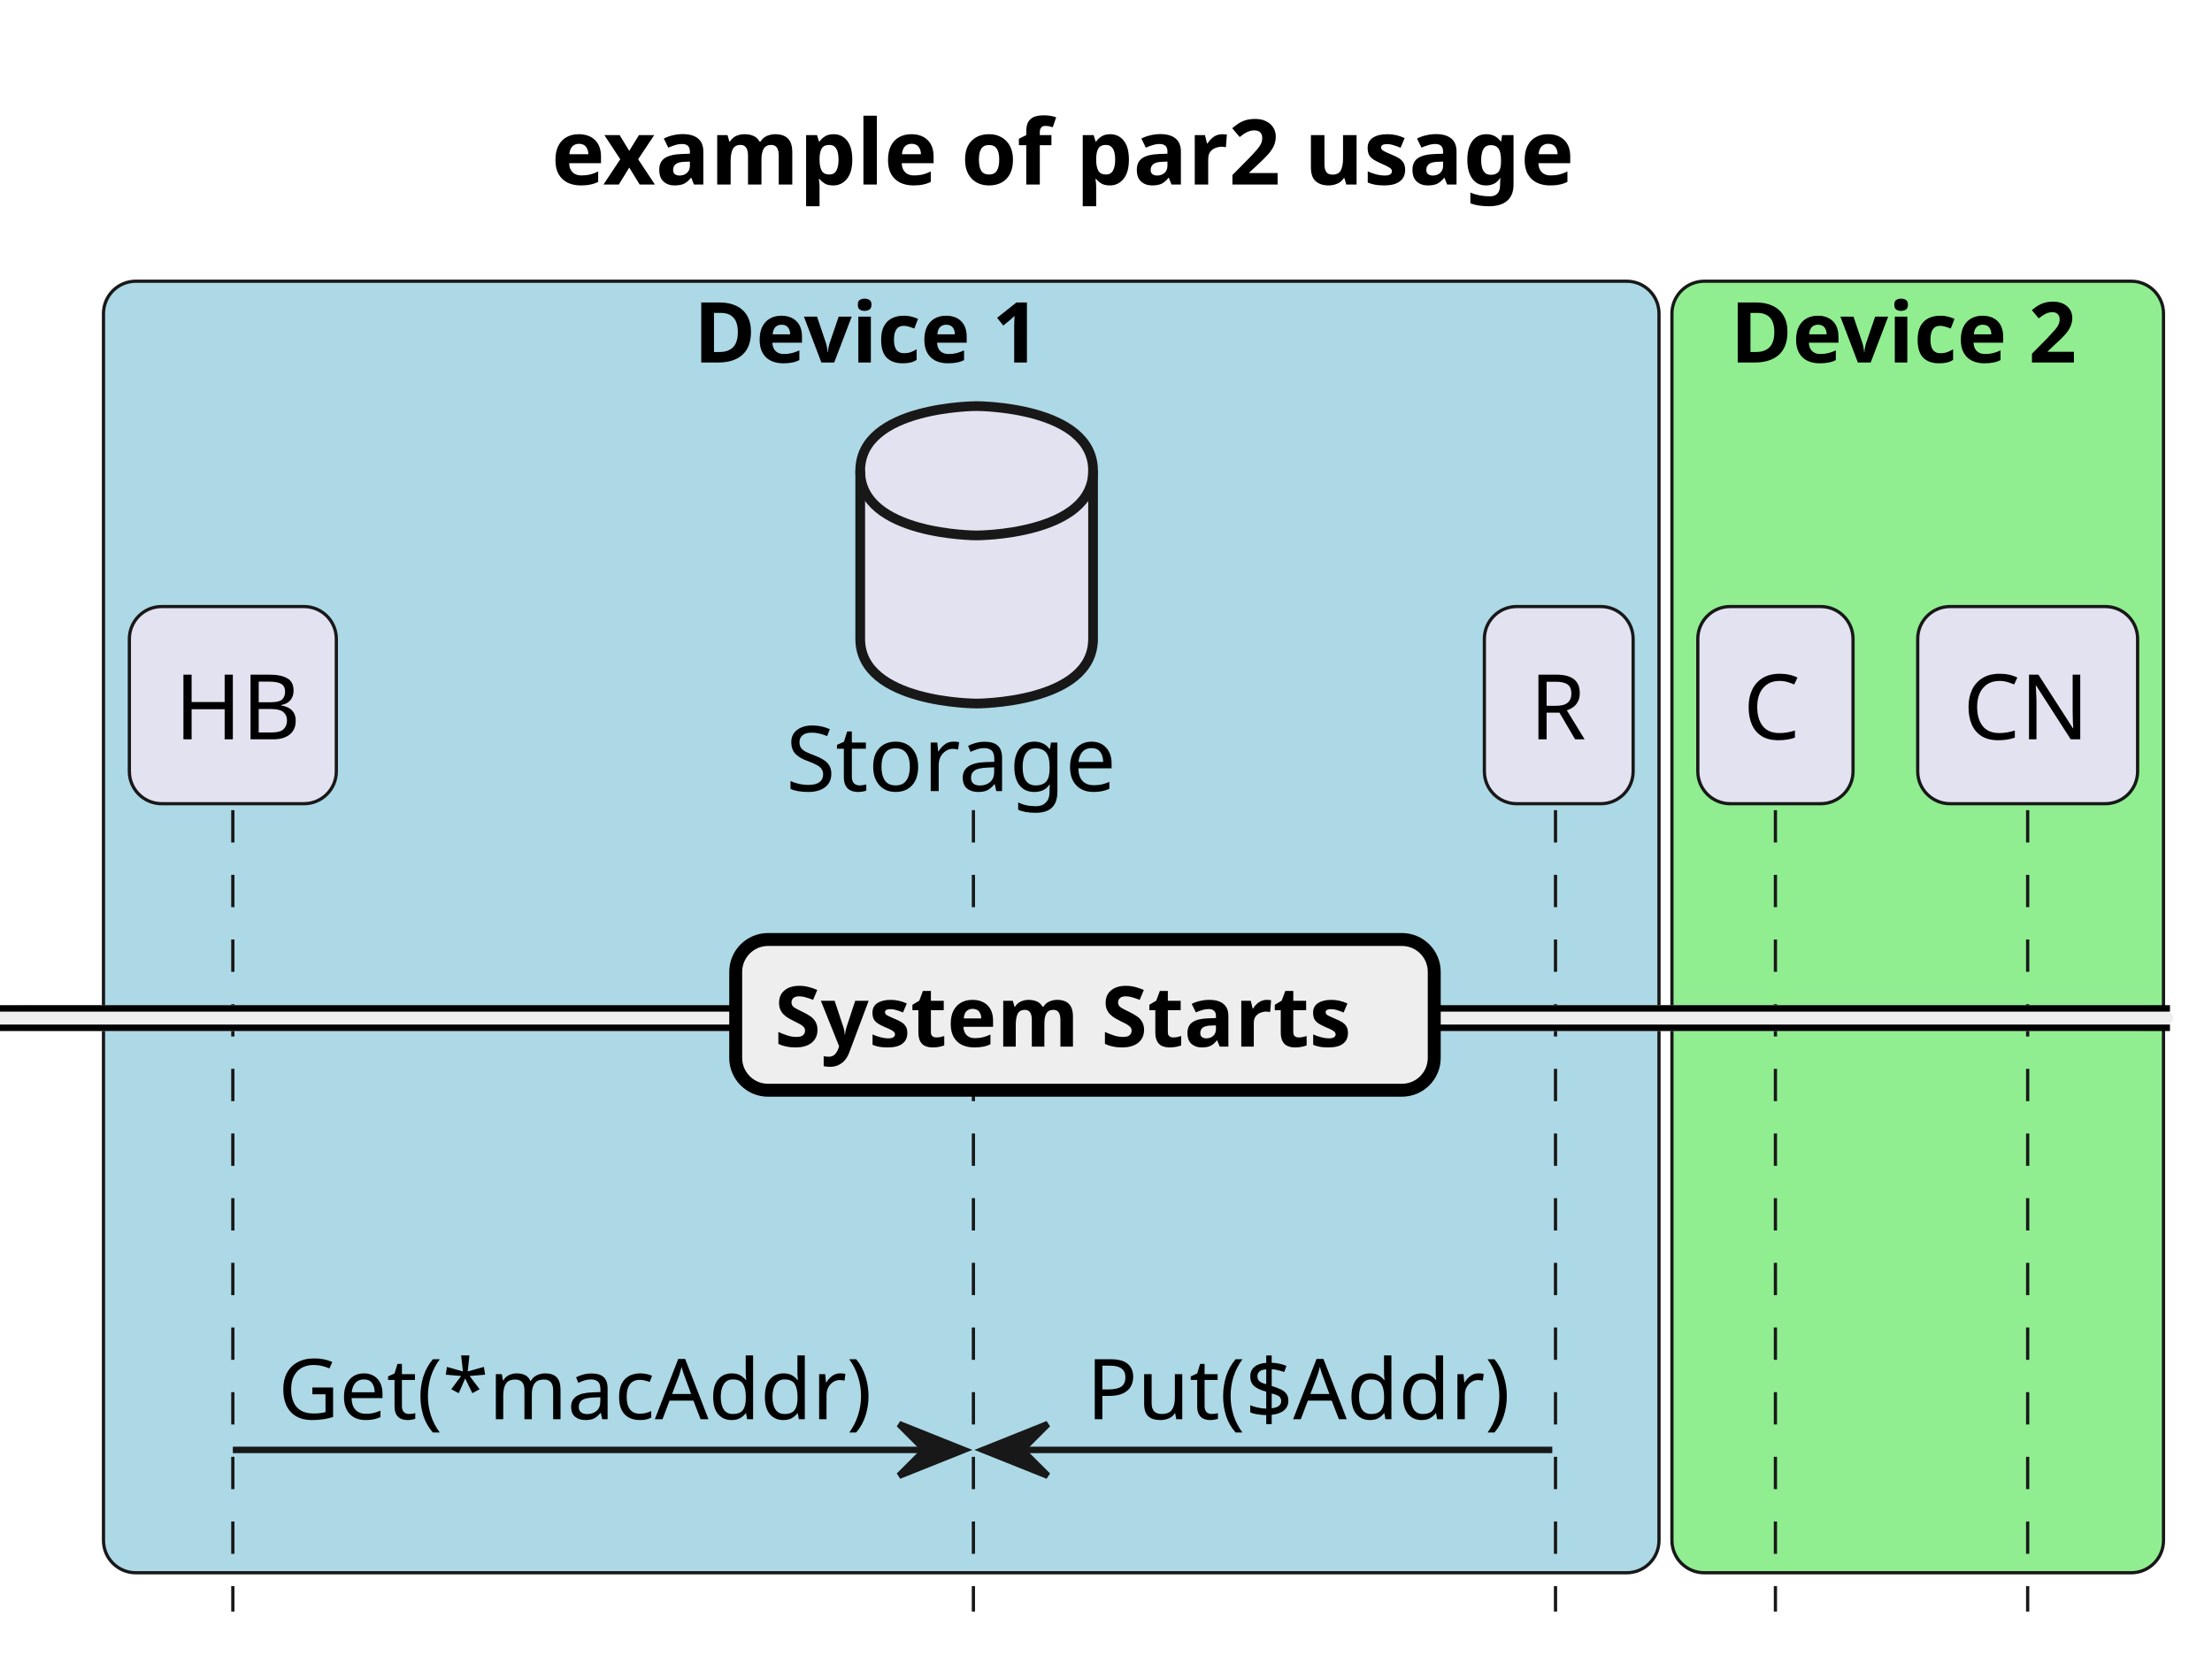
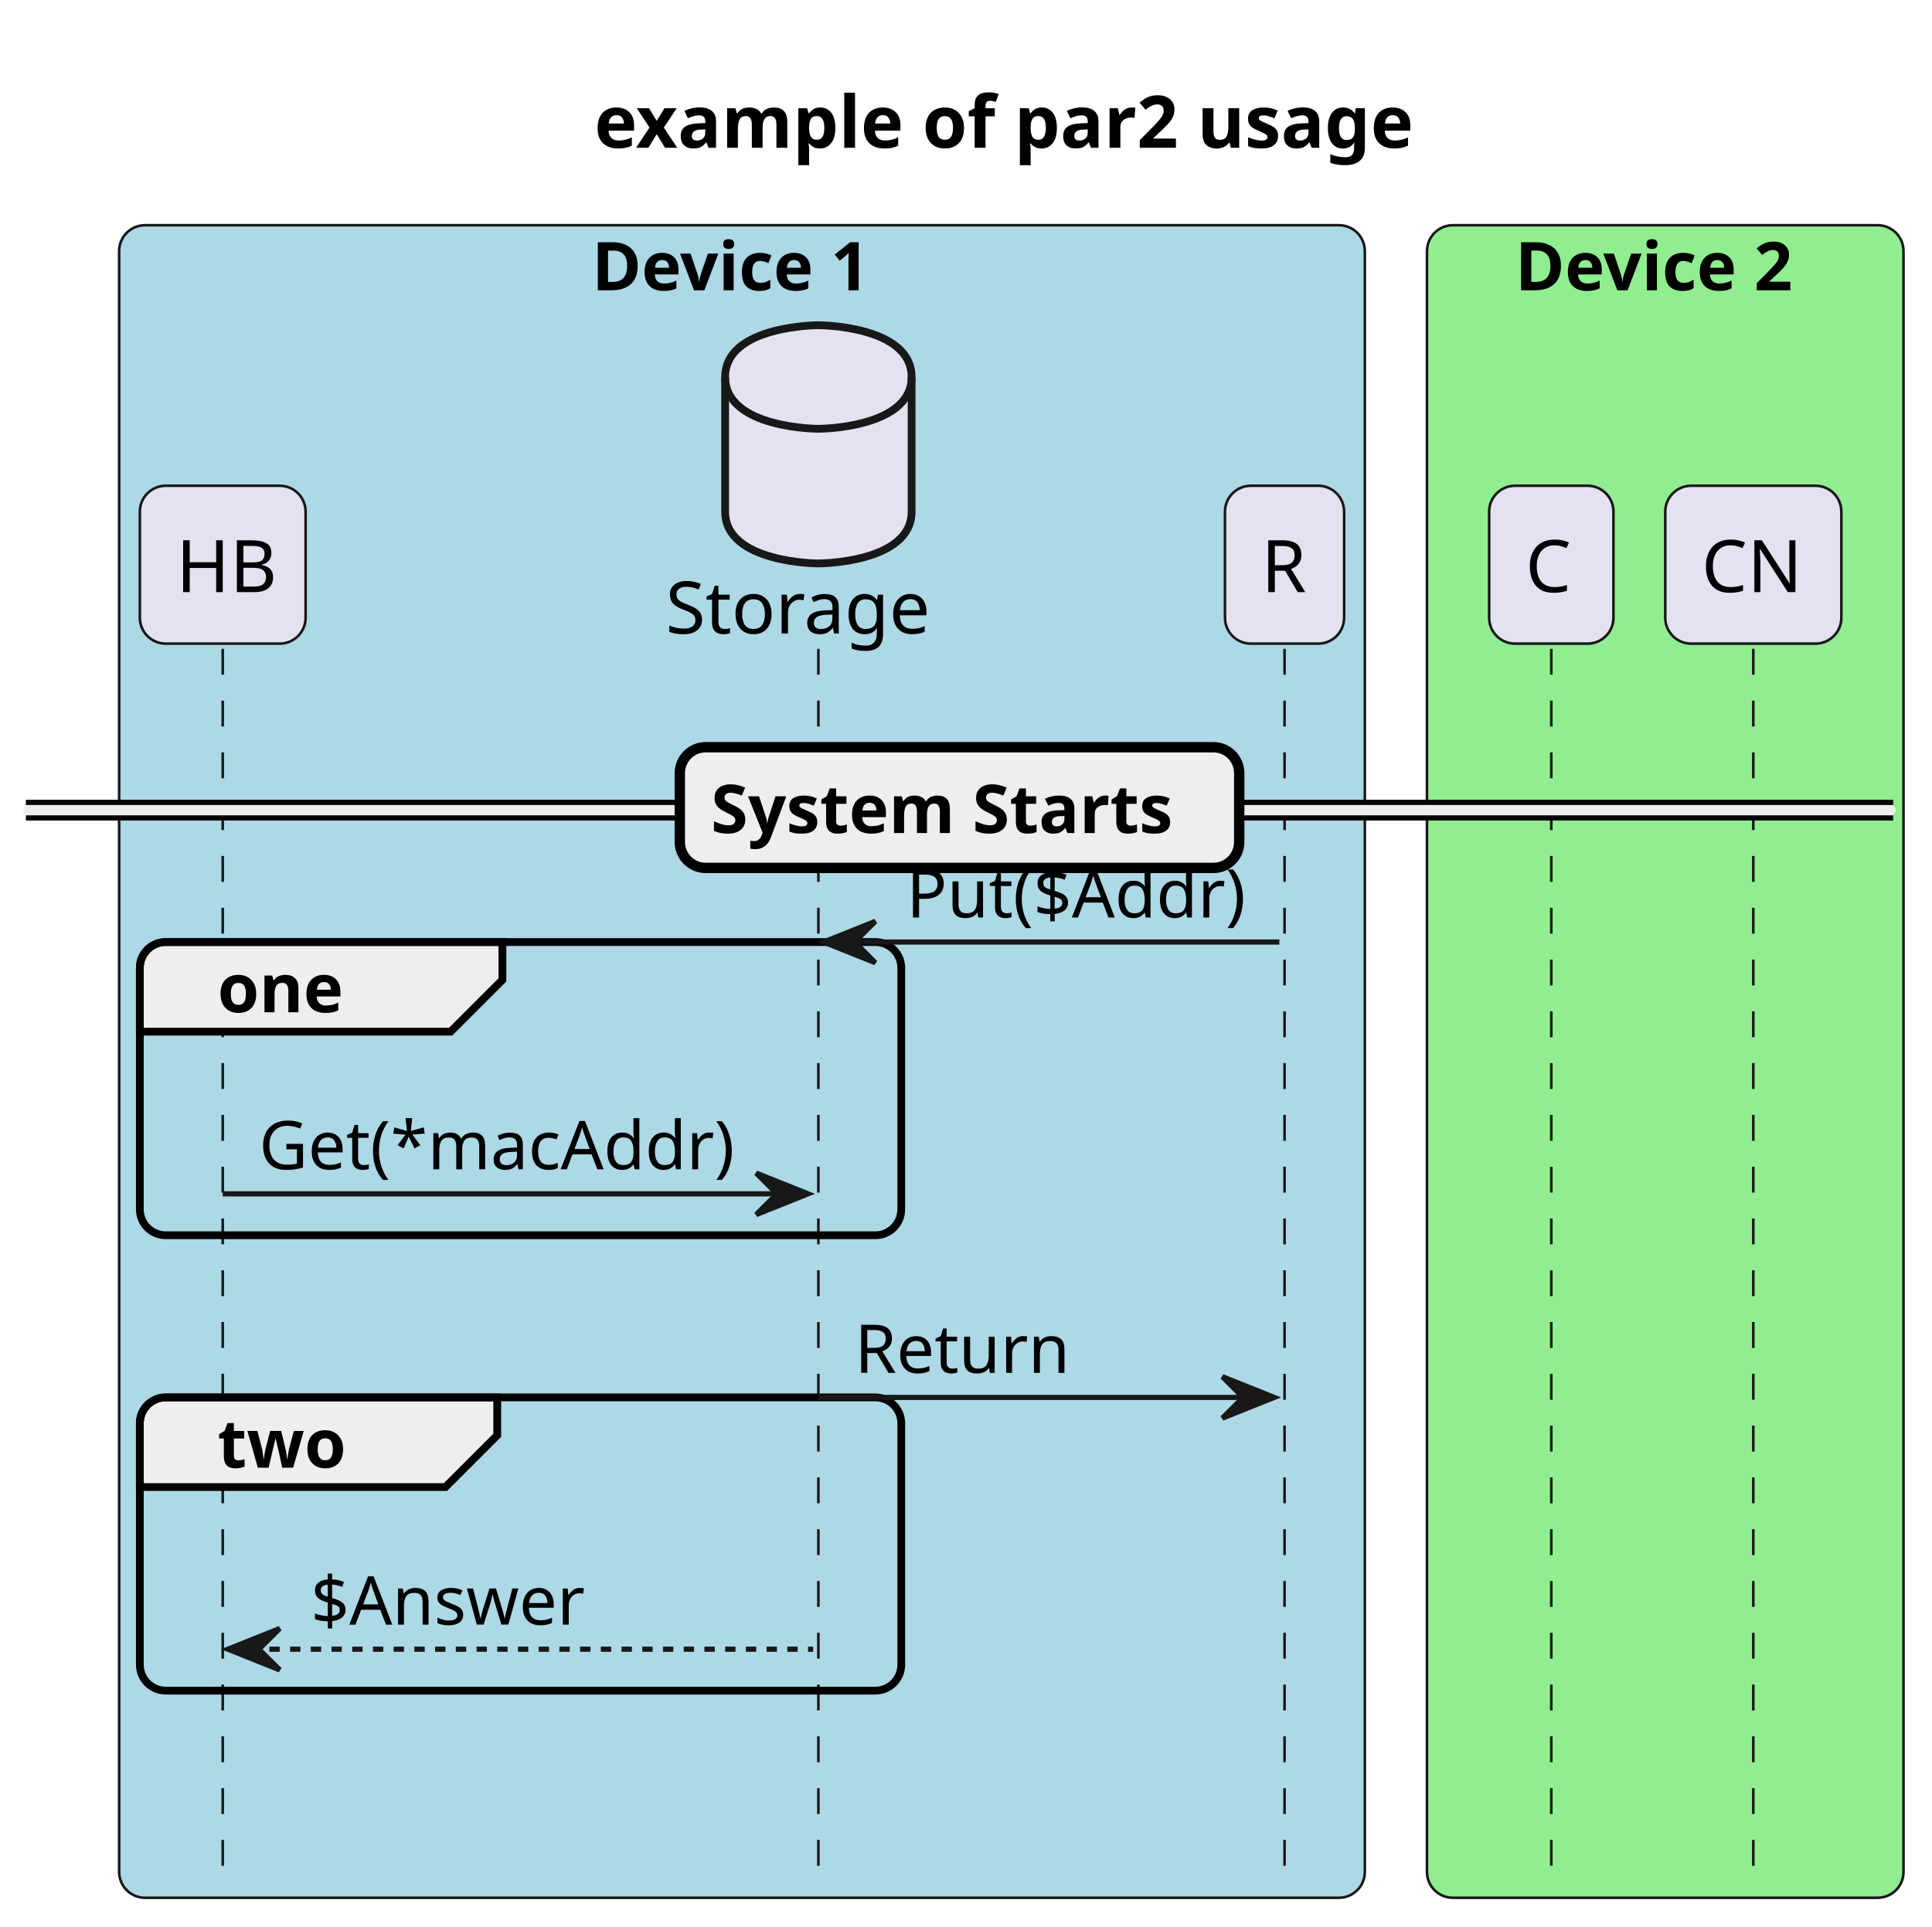
- <svg xmlns="http://www.w3.org/2000/svg" contentStyleType="text/css" height="256px" preserveAspectRatio="none" style="width:342px;height:256px;background:#FFFFFF;" version="1.1" viewBox="0 0 342 256" width="342px" zoomAndPan="magnify">
+ <svg xmlns="http://www.w3.org/2000/svg" contentStyleType="text/css" height="372px" preserveAspectRatio="none" style="width:373px;height:372px;background:#FFFFFF;" version="1.1" viewBox="0 0 373 372" width="373px" zoomAndPan="magnify">
  <defs />
  <g>
-     <text fill="#000000" font-family="sans-serif" font-size="14" font-weight="bold" lengthAdjust="spacing" textLength="164" x="85.25" y="28.535">example of par2 usage</text>
-     <rect fill="#ADD8E6" height="199.731" rx="5" ry="5" style="stroke:#181818;stroke-width:0.5;" width="240.5" x="16" y="43.488" />
-     <text fill="#000000" font-family="sans-serif" font-size="13" font-weight="bold" lengthAdjust="spacing" textLength="58" x="107.25" y="56.057">Device 1</text>
-     <rect fill="#90EE90" height="199.731" rx="5" ry="5" style="stroke:#181818;stroke-width:0.5;" width="76" x="258.5" y="43.488" />
-     <text fill="#000000" font-family="sans-serif" font-size="13" font-weight="bold" lengthAdjust="spacing" textLength="58" x="267.5" y="56.057">Device 2</text>
-     <line style="stroke:#181818;stroke-width:0.5;stroke-dasharray:5.0,5.0;" x1="36" x2="36" y1="125.287" y2="249.219" />
-     <line style="stroke:#181818;stroke-width:0.5;stroke-dasharray:5.0,5.0;" x1="150.5" x2="150.5" y1="125.287" y2="249.219" />
-     <line style="stroke:#181818;stroke-width:0.5;stroke-dasharray:5.0,5.0;" x1="240.5" x2="240.5" y1="125.287" y2="249.219" />
-     <line style="stroke:#181818;stroke-width:0.5;stroke-dasharray:5.0,5.0;" x1="274.5" x2="274.5" y1="125.287" y2="249.219" />
-     <line style="stroke:#181818;stroke-width:0.5;stroke-dasharray:5.0,5.0;" x1="313.5" x2="313.5" y1="125.287" y2="249.219" />
-     <rect fill="#E2E2F0" height="30.488" rx="5" ry="5" style="stroke:#181818;stroke-width:0.5;" width="32" x="20" y="93.799" />
-     <text fill="#000000" font-family="sans-serif" font-size="14" lengthAdjust="spacing" textLength="18" x="27" y="114.334">HB</text>
-     <text fill="#000000" font-family="sans-serif" font-size="14" lengthAdjust="spacing" textLength="53" x="121.5" y="122.334">Storage</text>
-     <path d="M133,72.799 C133,62.799 151,62.799 151,62.799 C151,62.799 169,62.799 169,72.799 L169,98.799 C169,108.799 151,108.799 151,108.799 C151,108.799 133,108.799 133,98.799 L133,72.799 " fill="#E2E2F0" style="stroke:#181818;stroke-width:1.5;" />
-     <path d="M133,72.799 C133,82.799 151,82.799 151,82.799 C151,82.799 169,82.799 169,72.799 " fill="none" style="stroke:#181818;stroke-width:1.5;" />
-     <rect fill="#E2E2F0" height="30.488" rx="5" ry="5" style="stroke:#181818;stroke-width:0.5;" width="23" x="229.5" y="93.799" />
-     <text fill="#000000" font-family="sans-serif" font-size="14" lengthAdjust="spacing" textLength="9" x="236.5" y="114.334">R</text>
-     <rect fill="#E2E2F0" height="30.488" rx="5" ry="5" style="stroke:#181818;stroke-width:0.5;" width="24" x="262.5" y="93.799" />
-     <text fill="#000000" font-family="sans-serif" font-size="14" lengthAdjust="spacing" textLength="10" x="269.5" y="114.334">C</text>
-     <rect fill="#E2E2F0" height="30.488" rx="5" ry="5" style="stroke:#181818;stroke-width:0.5;" width="34" x="296.5" y="93.799" />
-     <text fill="#000000" font-family="sans-serif" font-size="14" lengthAdjust="spacing" textLength="20" x="303.5" y="114.334">CN</text>
-     <rect fill="#EEEEEE" height="3" rx="5" ry="5" style="stroke:#EEEEEE;stroke-width:1.0;" width="335.5" x="0" y="155.942" />
-     <line style="stroke:#000000;stroke-width:1.0;" x1="0" x2="335.5" y1="155.942" y2="155.942" />
-     <line style="stroke:#000000;stroke-width:1.0;" x1="0" x2="335.5" y1="158.942" y2="158.942" />
-     <rect fill="#EEEEEE" height="23.311" rx="5" ry="5" style="stroke:#000000;stroke-width:2.0;" width="108" x="113.75" y="145.287" />
-     <text fill="#000000" font-family="sans-serif" font-size="13" font-weight="bold" lengthAdjust="spacing" textLength="90" x="119.75" y="161.856">System Starts</text>
-     <polygon fill="#181818" points="139,220.219,149,224.219,139,228.219,143,224.219" style="stroke:#181818;stroke-width:1.0;" />
-     <line style="stroke:#181818;stroke-width:1.0;" x1="36" x2="145" y1="224.219" y2="224.219" />
-     <text fill="#000000" font-family="sans-serif" font-size="13" lengthAdjust="spacing" textLength="91" x="43" y="219.477">Get(*macAddr)</text>
-     <polygon fill="#181818" points="162,220.219,152,224.219,162,228.219,158,224.219" style="stroke:#181818;stroke-width:1.0;" />
-     <line style="stroke:#181818;stroke-width:1.0;" x1="156" x2="240" y1="224.219" y2="224.219" />
-     <text fill="#000000" font-family="sans-serif" font-size="13" lengthAdjust="spacing" textLength="66" x="168" y="219.477">Put($Addr)</text>
+     <rect fill="#ADD8E6" height="322.973" rx="5" ry="5" style="stroke:#181818;stroke-width:0.5;" width="240.5" x="23" y="43.488" />
+     <text fill="#000000" font-family="sans-serif" font-size="13" font-weight="bold" lengthAdjust="spacing" textLength="58" x="114.25" y="56.057">Device 1</text>
+     <rect fill="#90EE90" height="322.973" rx="5" ry="5" style="stroke:#181818;stroke-width:0.5;" width="92" x="275.5" y="43.488" />
+     <text fill="#000000" font-family="sans-serif" font-size="13" font-weight="bold" lengthAdjust="spacing" textLength="58" x="292.5" y="56.057">Device 2</text>
+     <text fill="#000000" font-family="sans-serif" font-size="14" font-weight="bold" lengthAdjust="spacing" textLength="164" x="114.75" y="28.535">example of par2 usage</text>
+     <line style="stroke:#181818;stroke-width:0.5;stroke-dasharray:5.0,5.0;" x1="43" x2="43" y1="125.287" y2="360.461" />
+     <line style="stroke:#181818;stroke-width:0.5;stroke-dasharray:5.0,5.0;" x1="158" x2="158" y1="125.287" y2="360.461" />
+     <line style="stroke:#181818;stroke-width:0.5;stroke-dasharray:5.0,5.0;" x1="248" x2="248" y1="125.287" y2="360.461" />
+     <line style="stroke:#181818;stroke-width:0.5;stroke-dasharray:5.0,5.0;" x1="299.5" x2="299.5" y1="125.287" y2="360.461" />
+     <line style="stroke:#181818;stroke-width:0.5;stroke-dasharray:5.0,5.0;" x1="338.5" x2="338.5" y1="125.287" y2="360.461" />
+     <rect fill="#E2E2F0" height="30.488" rx="5" ry="5" style="stroke:#181818;stroke-width:0.5;" width="32" x="27" y="93.799" />
+     <text fill="#000000" font-family="sans-serif" font-size="14" lengthAdjust="spacing" textLength="18" x="34" y="114.334">HB</text>
+     <text fill="#000000" font-family="sans-serif" font-size="14" lengthAdjust="spacing" textLength="53" x="128.5" y="122.334">Storage</text>
+     <path d="M140,72.799 C140,62.799 158,62.799 158,62.799 C158,62.799 176,62.799 176,72.799 L176,98.799 C176,108.799 158,108.799 158,108.799 C158,108.799 140,108.799 140,98.799 L140,72.799 " fill="#E2E2F0" style="stroke:#181818;stroke-width:1.5;" />
+     <path d="M140,72.799 C140,82.799 158,82.799 158,82.799 C158,82.799 176,82.799 176,72.799 " fill="none" style="stroke:#181818;stroke-width:1.5;" />
+     <rect fill="#E2E2F0" height="30.488" rx="5" ry="5" style="stroke:#181818;stroke-width:0.5;" width="23" x="236.5" y="93.799" />
+     <text fill="#000000" font-family="sans-serif" font-size="14" lengthAdjust="spacing" textLength="9" x="243.5" y="114.334">R</text>
+     <rect fill="#E2E2F0" height="30.488" rx="5" ry="5" style="stroke:#181818;stroke-width:0.5;" width="24" x="287.5" y="93.799" />
+     <text fill="#000000" font-family="sans-serif" font-size="14" lengthAdjust="spacing" textLength="10" x="294.5" y="114.334">C</text>
+     <rect fill="#E2E2F0" height="30.488" rx="5" ry="5" style="stroke:#181818;stroke-width:0.5;" width="34" x="321.5" y="93.799" />
+     <text fill="#000000" font-family="sans-serif" font-size="14" lengthAdjust="spacing" textLength="20" x="328.5" y="114.334">CN</text>
+     <rect fill="#EEEEEE" height="3" rx="5" ry="5" style="stroke:#EEEEEE;stroke-width:1.0;" width="360.5" x="5" y="154.942" />
+     <line style="stroke:#000000;stroke-width:1.0;" x1="5" x2="365.5" y1="154.942" y2="154.942" />
+     <line style="stroke:#000000;stroke-width:1.0;" x1="5" x2="365.5" y1="157.942" y2="157.942" />
+     <rect fill="#EEEEEE" height="23.311" rx="5" ry="5" style="stroke:#000000;stroke-width:2.0;" width="108" x="131.25" y="144.287" />
+     <text fill="#000000" font-family="sans-serif" font-size="13" font-weight="bold" lengthAdjust="spacing" textLength="90" x="137.25" y="160.856">System Starts</text>
+     <path d="M32,181.908 L97,181.908 L97,189.219 L87,199.219 L27,199.219 L27,186.908 A5,5 0 0 1 32,181.908 " fill="#EEEEEE" style="stroke:#000000;stroke-width:1.5;" />
+     <rect fill="none" height="56.621" rx="5" ry="5" style="stroke:#000000;stroke-width:1.5;" width="147" x="27" y="181.908" />
+     <text fill="#000000" font-family="sans-serif" font-size="13" font-weight="bold" lengthAdjust="spacing" textLength="25" x="42" y="195.477">one</text>
+     <polygon fill="#181818" points="146,226.529,156,230.529,146,234.529,150,230.529" style="stroke:#181818;stroke-width:1.0;" />
+     <line style="stroke:#181818;stroke-width:1.0;" x1="43" x2="152" y1="230.529" y2="230.529" />
+     <text fill="#000000" font-family="sans-serif" font-size="13" lengthAdjust="spacing" textLength="91" x="50" y="225.787">Get(*macAddr)</text>
+     <polygon fill="#181818" points="169,177.908,159,181.908,169,185.908,165,181.908" style="stroke:#181818;stroke-width:1.0;" />
+     <line style="stroke:#181818;stroke-width:1.0;" x1="163" x2="247" y1="181.908" y2="181.908" />
+     <text fill="#000000" font-family="sans-serif" font-size="13" lengthAdjust="spacing" textLength="66" x="175" y="177.166">Put($Addr)</text>
+     <path d="M32,269.84 L96,269.84 L96,277.15 L86,287.15 L27,287.15 L27,274.84 A5,5 0 0 1 32,269.84 " fill="#EEEEEE" style="stroke:#000000;stroke-width:1.5;" />
+     <rect fill="none" height="56.621" rx="5" ry="5" style="stroke:#000000;stroke-width:1.5;" width="147" x="27" y="269.84" />
+     <text fill="#000000" font-family="sans-serif" font-size="13" font-weight="bold" lengthAdjust="spacing" textLength="24" x="42" y="283.408">two</text>
+     <polygon fill="#181818" points="54,314.461,44,318.461,54,322.461,50,318.461" style="stroke:#181818;stroke-width:1.0;" />
+     <line style="stroke:#181818;stroke-width:1.0;stroke-dasharray:2.0,2.0;" x1="48" x2="157" y1="318.461" y2="318.461" />
+     <text fill="#000000" font-family="sans-serif" font-size="13" lengthAdjust="spacing" textLength="54" x="60" y="313.719">$Answer</text>
+     <polygon fill="#181818" points="236,265.84,246,269.84,236,273.84,240,269.84" style="stroke:#181818;stroke-width:1.0;" />
+     <line style="stroke:#181818;stroke-width:1.0;" x1="158" x2="242" y1="269.84" y2="269.84" />
+     <text fill="#000000" font-family="sans-serif" font-size="13" lengthAdjust="spacing" textLength="41" x="165" y="265.098">Return</text>
  </g>
</svg>
